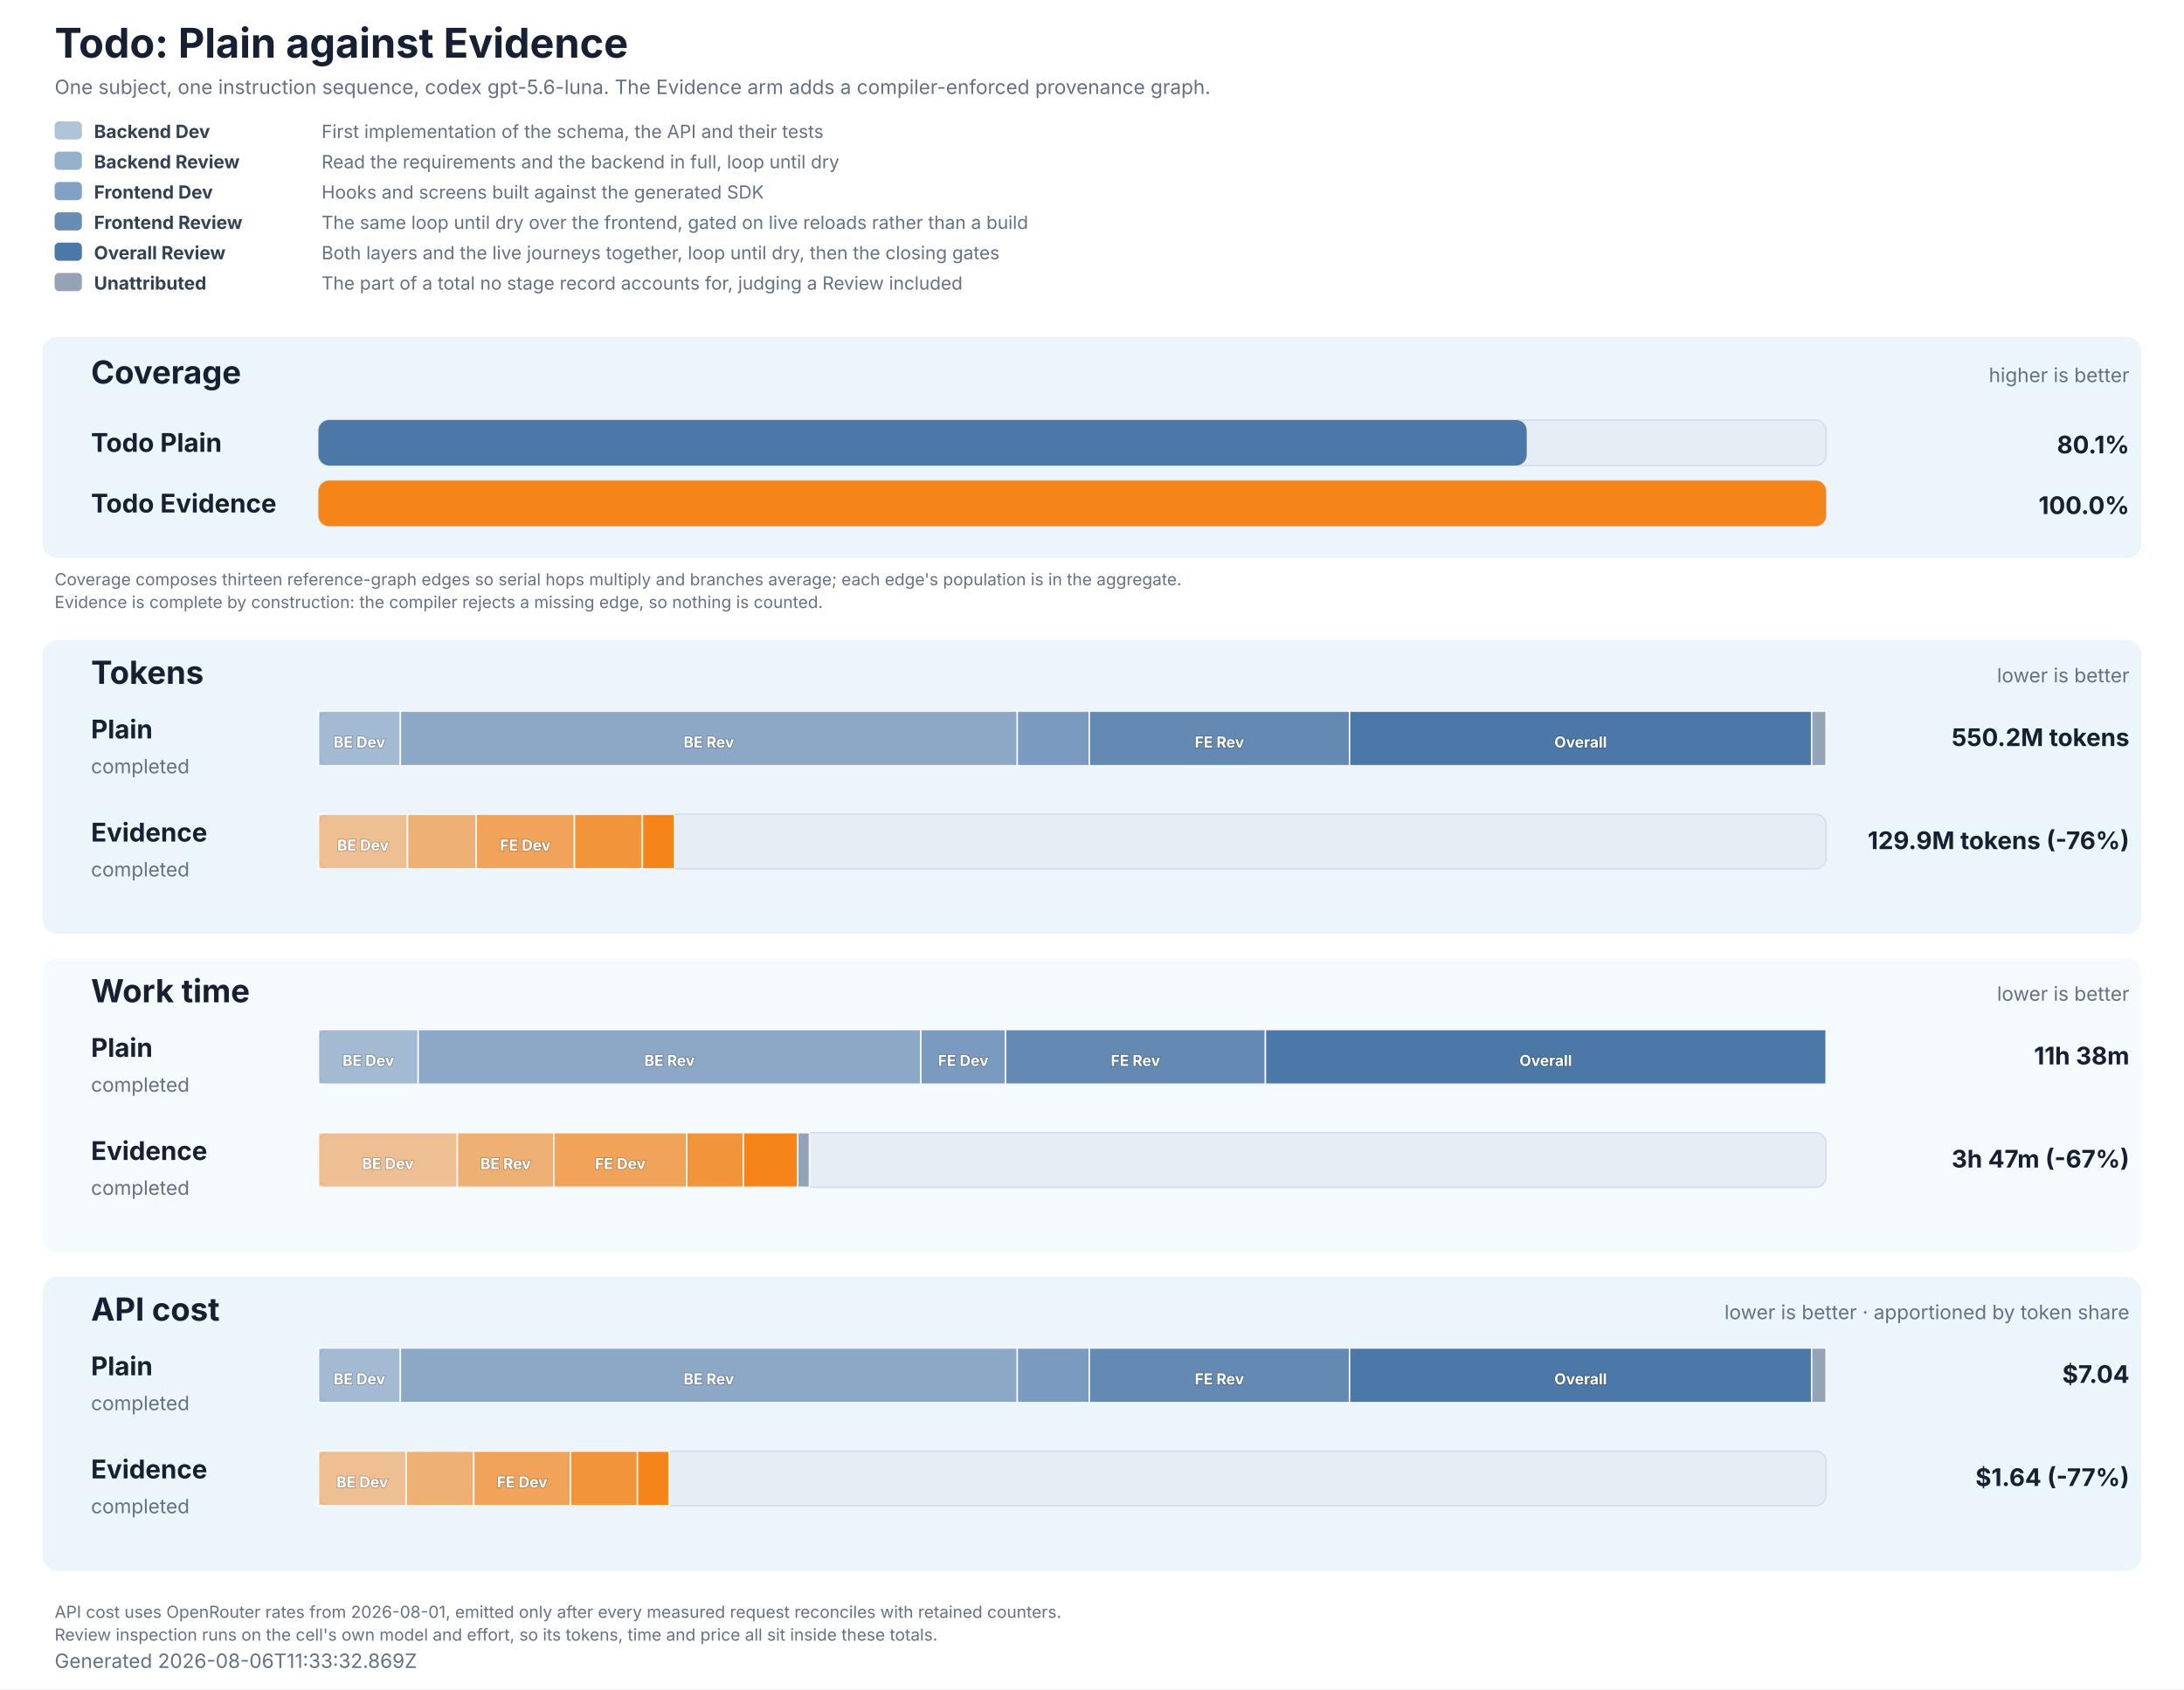
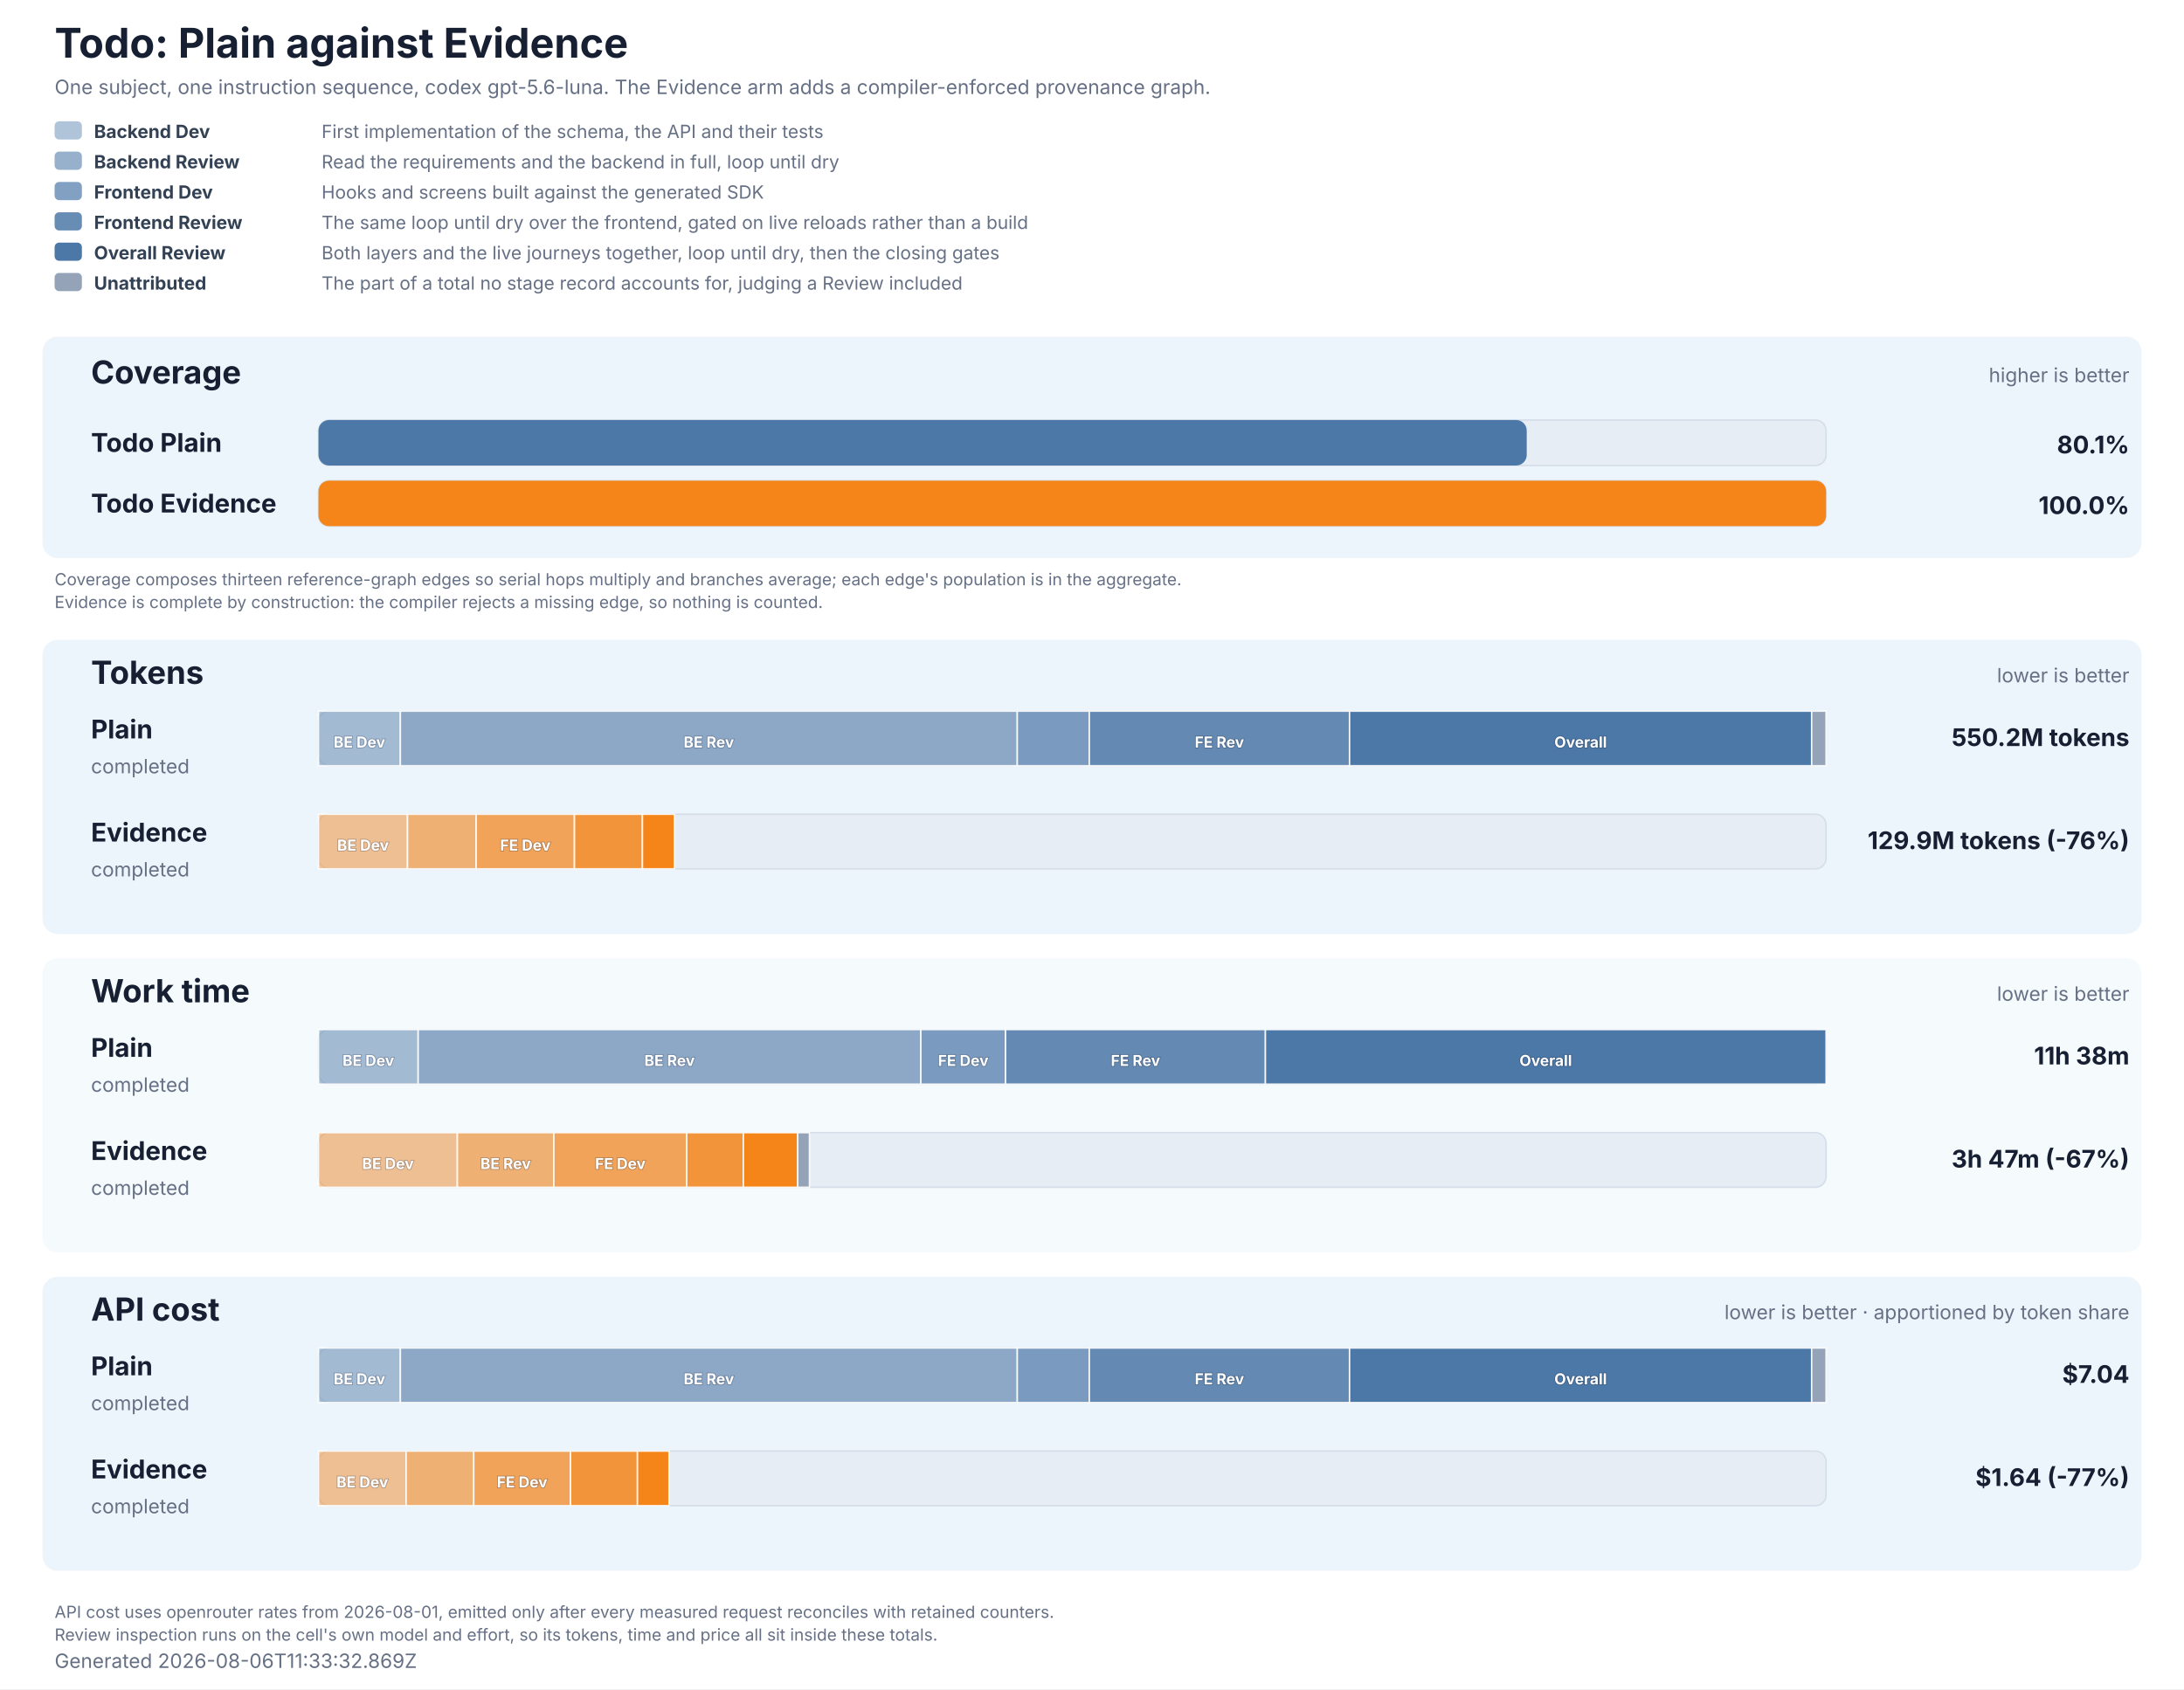
<svg xmlns="http://www.w3.org/2000/svg" role="img" aria-labelledby="title description" viewBox="0 0 1440 1114" width="1440" height="1114">
  <style>
  text { font-family: Inter, ui-sans-serif, system-ui, -apple-system, BlinkMacSystemFont, 'Segoe UI', sans-serif; fill: #172033; }
  .title { font-size: 27px; font-weight: 700; }
  .subtitle, .generated, .group-meta, .row-status { font-size: 13px; fill: #667085; }
  .group { fill: #e8f2fb; }
  .group-title { font-size: 21px; font-weight: 700; }
  .row-label { font-size: 17px; font-weight: 700; }
  .value { font-size: 16px; font-weight: 700; }
  .cost-value { font-size: 13px; font-weight: 600; fill: #526b82; }
  .legend { font-size: 12px; fill: #667085; }
  .legend-label { font-size: 12px; font-weight: 700; fill: #334155; }
  .segment-label { font-size: 10px; font-weight: 700; fill: #ffffff; paint-order: stroke; stroke: #172033; stroke-opacity: 0.28; stroke-width: 1px; }
  .phase-segment { stroke: #ffffff; stroke-opacity: 0.86; stroke-width: 1px; }
  .track { fill: #e7edf4; stroke: #d5dee9; stroke-width: 1px; }
  .empty { font-size: 15px; fill: #667085; }
  .table-note { font-size: 11px; fill: #667085; }
</style>
  <rect width="1440" height="1114" fill="#ffffff" />
  <text x="36" y="38" class="title">Todo: Plain against Evidence</text>
  <text x="36" y="62" class="subtitle">One subject, one instruction sequence, codex gpt-5.6-luna. The Evidence arm adds a compiler-enforced provenance graph.</text>
  <rect x="36" y="80" width="18" height="12" rx="3" fill="#4c78a8" fill-opacity="0.44" />
  <text x="62" y="91" class="legend-label">Backend Dev</text>
  <text x="212" y="91" class="legend">First implementation of the schema, the API and their tests</text>
  <rect x="36" y="100" width="18" height="12" rx="3" fill="#4c78a8" fill-opacity="0.58" />
  <text x="62" y="111" class="legend-label">Backend Review</text>
  <text x="212" y="111" class="legend">Read the requirements and the backend in full, loop until dry</text>
  <rect x="36" y="120" width="18" height="12" rx="3" fill="#4c78a8" fill-opacity="0.7" />
  <text x="62" y="131" class="legend-label">Frontend Dev</text>
  <text x="212" y="131" class="legend">Hooks and screens built against the generated SDK</text>
  <rect x="36" y="140" width="18" height="12" rx="3" fill="#4c78a8" fill-opacity="0.84" />
  <text x="62" y="151" class="legend-label">Frontend Review</text>
  <text x="212" y="151" class="legend">The same loop until dry over the frontend, gated on live reloads rather than a build</text>
  <rect x="36" y="160" width="18" height="12" rx="3" fill="#4c78a8" fill-opacity="1" />
  <text x="62" y="171" class="legend-label">Overall Review</text>
  <text x="212" y="171" class="legend">Both layers and the live journeys together, loop until dry, then the closing gates</text>
  <rect x="36" y="180" width="18" height="12" rx="3" fill="#94a3b8" fill-opacity="1" />
  <text x="62" y="191" class="legend-label">Unattributed</text>
  <text x="212" y="191" class="legend">The part of a total no stage record accounts for, judging a Review included</text>
  <rect x="28" y="222" width="1384" height="146" rx="10" class="group" fill-opacity="0.78" />
  <text x="60" y="253" class="group-title">Coverage</text>
  <text x="1404" y="252" text-anchor="end" class="group-meta">higher is better</text>
  <text x="60" y="298" class="row-label" fill="#4c78a8">Todo Plain</text>
  <rect x="210" y="277" width="994" height="30" rx="7" class="track" />
  <rect x="210" y="277" width="796.64" height="30" rx="7" fill="#4c78a8" data-coverage="80.14496666666666" />
  <text x="1404" y="299" text-anchor="end" class="value" fill="#4c78a8">80.1%</text>
  <text x="60" y="338" class="row-label" fill="#f58518">Todo Evidence</text>
  <rect x="210" y="317" width="994" height="30" rx="7" class="track" />
  <rect x="210" y="317" width="994.00" height="30" rx="7" fill="#f58518" data-coverage="100" />
  <text x="1404" y="339" text-anchor="end" class="value" fill="#f58518">100.0%</text>
  <text x="36" y="386" class="table-note">Coverage composes thirteen reference-graph edges so serial hops multiply and branches average; each edge's population is in the aggregate.</text>
  <text x="36" y="401" class="table-note">Evidence is complete by construction: the compiler rejects a missing edge, so nothing is counted.</text>
  <rect x="28" y="422" width="1384" height="194" rx="10" class="group" fill-opacity="0.78" />
  <text x="60" y="451" class="group-title">Tokens</text>
  <text x="1404" y="450" text-anchor="end" class="group-meta">lower is better</text>
  <text x="60" y="487" class="row-label" fill="#4c78a8">Plain</text>
  <text x="60" y="510" class="row-status">completed</text>
  <rect x="210" y="469" width="994" height="36" rx="7" class="track" />
  <rect x="210.00" y="469" width="53.97" height="36" fill="#4c78a8" fill-opacity="0.44" class="phase-segment" data-phase="backend-development" />
  <text x="236.98" y="493" text-anchor="middle" class="segment-label">BE Dev</text>
  <rect x="263.97" y="469" width="406.78" height="36" fill="#4c78a8" fill-opacity="0.58" class="phase-segment" data-phase="backend-review" />
  <text x="467.36" y="493" text-anchor="middle" class="segment-label">BE Rev</text>
  <rect x="670.75" y="469" width="47.48" height="36" fill="#4c78a8" fill-opacity="0.7" class="phase-segment" data-phase="frontend-development" />
  <rect x="718.23" y="469" width="171.59" height="36" fill="#4c78a8" fill-opacity="0.84" class="phase-segment" data-phase="frontend-review" />
  <text x="804.02" y="493" text-anchor="middle" class="segment-label">FE Rev</text>
  <rect x="889.82" y="469" width="304.70" height="36" fill="#4c78a8" fill-opacity="1" class="phase-segment" data-phase="overall-review" />
  <text x="1042.17" y="493" text-anchor="middle" class="segment-label">Overall</text>
  <rect x="1194.52" y="469" width="9.48" height="36" fill="#94a3b8" class="phase-segment" data-phase="unattributed" />
  <text x="1404" y="492" text-anchor="end" class="value">550.2M tokens</text>
  <text x="60" y="555" class="row-label" fill="#f58518">Evidence</text>
  <text x="60" y="578" class="row-status">completed</text>
  <rect x="210" y="537" width="994" height="36" rx="7" class="track" />
  <rect x="210.00" y="537" width="58.67" height="36" fill="#f58518" fill-opacity="0.44" class="phase-segment" data-phase="backend-development" />
  <text x="239.33" y="561" text-anchor="middle" class="segment-label">BE Dev</text>
  <rect x="268.67" y="537" width="45.29" height="36" fill="#f58518" fill-opacity="0.58" class="phase-segment" data-phase="backend-review" />
  <rect x="313.95" y="537" width="64.81" height="36" fill="#f58518" fill-opacity="0.7" class="phase-segment" data-phase="frontend-development" />
  <text x="346.36" y="561" text-anchor="middle" class="segment-label">FE Dev</text>
  <rect x="378.77" y="537" width="44.82" height="36" fill="#f58518" fill-opacity="0.84" class="phase-segment" data-phase="frontend-review" />
  <rect x="423.59" y="537" width="21.13" height="36" fill="#f58518" fill-opacity="1" class="phase-segment" data-phase="overall-review" />
  <text x="1404" y="560" text-anchor="end" class="value">129.9M tokens (-76%)</text>
  <rect x="28" y="632" width="1384" height="194" rx="10" class="group" fill-opacity="0.42" />
  <text x="60" y="661" class="group-title">Work time</text>
  <text x="1404" y="660" text-anchor="end" class="group-meta">lower is better</text>
  <text x="60" y="697" class="row-label" fill="#4c78a8">Plain</text>
  <text x="60" y="720" class="row-status">completed</text>
  <rect x="210" y="679" width="994" height="36" rx="7" class="track" />
  <rect x="210.00" y="679" width="65.71" height="36" fill="#4c78a8" fill-opacity="0.44" class="phase-segment" data-phase="backend-development" />
  <text x="242.85" y="703" text-anchor="middle" class="segment-label">BE Dev</text>
  <rect x="275.71" y="679" width="331.47" height="36" fill="#4c78a8" fill-opacity="0.58" class="phase-segment" data-phase="backend-review" />
  <text x="441.45" y="703" text-anchor="middle" class="segment-label">BE Rev</text>
  <rect x="607.18" y="679" width="55.83" height="36" fill="#4c78a8" fill-opacity="0.7" class="phase-segment" data-phase="frontend-development" />
  <text x="635.10" y="703" text-anchor="middle" class="segment-label">FE Dev</text>
  <rect x="663.02" y="679" width="171.32" height="36" fill="#4c78a8" fill-opacity="0.84" class="phase-segment" data-phase="frontend-review" />
  <text x="748.68" y="703" text-anchor="middle" class="segment-label">FE Rev</text>
  <rect x="834.34" y="679" width="369.66" height="36" fill="#4c78a8" fill-opacity="1" class="phase-segment" data-phase="overall-review" />
  <text x="1019.17" y="703" text-anchor="middle" class="segment-label">Overall</text>
  <text x="1404" y="702" text-anchor="end" class="value">11h 38m</text>
  <text x="60" y="765" class="row-label" fill="#f58518">Evidence</text>
  <text x="60" y="788" class="row-status">completed</text>
  <rect x="210" y="747" width="994" height="36" rx="7" class="track" />
  <rect x="210.00" y="747" width="91.56" height="36" fill="#f58518" fill-opacity="0.44" class="phase-segment" data-phase="backend-development" />
  <text x="255.78" y="771" text-anchor="middle" class="segment-label">BE Dev</text>
  <rect x="301.56" y="747" width="63.62" height="36" fill="#f58518" fill-opacity="0.58" class="phase-segment" data-phase="backend-review" />
  <text x="333.37" y="771" text-anchor="middle" class="segment-label">BE Rev</text>
  <rect x="365.18" y="747" width="87.64" height="36" fill="#f58518" fill-opacity="0.7" class="phase-segment" data-phase="frontend-development" />
  <text x="409.00" y="771" text-anchor="middle" class="segment-label">FE Dev</text>
  <rect x="452.82" y="747" width="37.29" height="36" fill="#f58518" fill-opacity="0.84" class="phase-segment" data-phase="frontend-review" />
  <rect x="490.12" y="747" width="35.87" height="36" fill="#f58518" fill-opacity="1" class="phase-segment" data-phase="overall-review" />
  <rect x="525.99" y="747" width="7.71" height="36" fill="#94a3b8" class="phase-segment" data-phase="unattributed" />
  <text x="1404" y="770" text-anchor="end" class="value">3h 47m (-67%)</text>
  <rect x="28" y="842" width="1384" height="194" rx="10" class="group" fill-opacity="0.78" />
  <text x="60" y="871" class="group-title">API cost</text>
  <text x="1404" y="870" text-anchor="end" class="group-meta">lower is better · apportioned by token share</text>
  <text x="60" y="907" class="row-label" fill="#4c78a8">Plain</text>
  <text x="60" y="930" class="row-status">completed</text>
  <rect x="210" y="889" width="994" height="36" rx="7" class="track" />
  <rect x="210.00" y="889" width="53.97" height="36" fill="#4c78a8" fill-opacity="0.44" class="phase-segment" data-phase="backend-development" />
  <text x="236.98" y="913" text-anchor="middle" class="segment-label">BE Dev</text>
  <rect x="263.97" y="889" width="406.78" height="36" fill="#4c78a8" fill-opacity="0.58" class="phase-segment" data-phase="backend-review" />
  <text x="467.36" y="913" text-anchor="middle" class="segment-label">BE Rev</text>
  <rect x="670.75" y="889" width="47.48" height="36" fill="#4c78a8" fill-opacity="0.7" class="phase-segment" data-phase="frontend-development" />
  <rect x="718.23" y="889" width="171.59" height="36" fill="#4c78a8" fill-opacity="0.84" class="phase-segment" data-phase="frontend-review" />
  <text x="804.02" y="913" text-anchor="middle" class="segment-label">FE Rev</text>
  <rect x="889.82" y="889" width="304.70" height="36" fill="#4c78a8" fill-opacity="1" class="phase-segment" data-phase="overall-review" />
  <text x="1042.17" y="913" text-anchor="middle" class="segment-label">Overall</text>
  <rect x="1194.52" y="889" width="9.48" height="36" fill="#94a3b8" class="phase-segment" data-phase="unattributed" />
  <text x="1404" y="912" text-anchor="end" class="value">$7.04</text>
  <text x="60" y="975" class="row-label" fill="#f58518">Evidence</text>
  <text x="60" y="998" class="row-status">completed</text>
  <rect x="210" y="957" width="994" height="36" rx="7" class="track" />
  <rect x="210.00" y="957" width="57.77" height="36" fill="#f58518" fill-opacity="0.44" class="phase-segment" data-phase="backend-development" />
  <text x="238.88" y="981" text-anchor="middle" class="segment-label">BE Dev</text>
  <rect x="267.77" y="957" width="44.59" height="36" fill="#f58518" fill-opacity="0.58" class="phase-segment" data-phase="backend-review" />
  <rect x="312.36" y="957" width="63.82" height="36" fill="#f58518" fill-opacity="0.7" class="phase-segment" data-phase="frontend-development" />
  <text x="344.26" y="981" text-anchor="middle" class="segment-label">FE Dev</text>
  <rect x="376.17" y="957" width="44.13" height="36" fill="#f58518" fill-opacity="0.84" class="phase-segment" data-phase="frontend-review" />
  <rect x="420.31" y="957" width="20.81" height="36" fill="#f58518" fill-opacity="1" class="phase-segment" data-phase="overall-review" />
  <text x="1404" y="980" text-anchor="end" class="value">$1.64 (-77%)</text>
-   <text x="36" y="1067" class="table-note">API cost uses OpenRouter rates from 2026-08-01, emitted only after every measured request reconciles with retained counters.</text>
+   <text x="36" y="1067" class="table-note">API cost uses openrouter rates from 2026-08-01, emitted only after every measured request reconciles with retained counters.</text>
  <text x="36" y="1082" class="table-note">Review inspection runs on the cell's own model and effort, so its tokens, time and price all sit inside these totals.</text>
  <text x="36" y="1100" class="generated">Generated 2026-08-06T11:33:32.869Z</text>
</svg>
